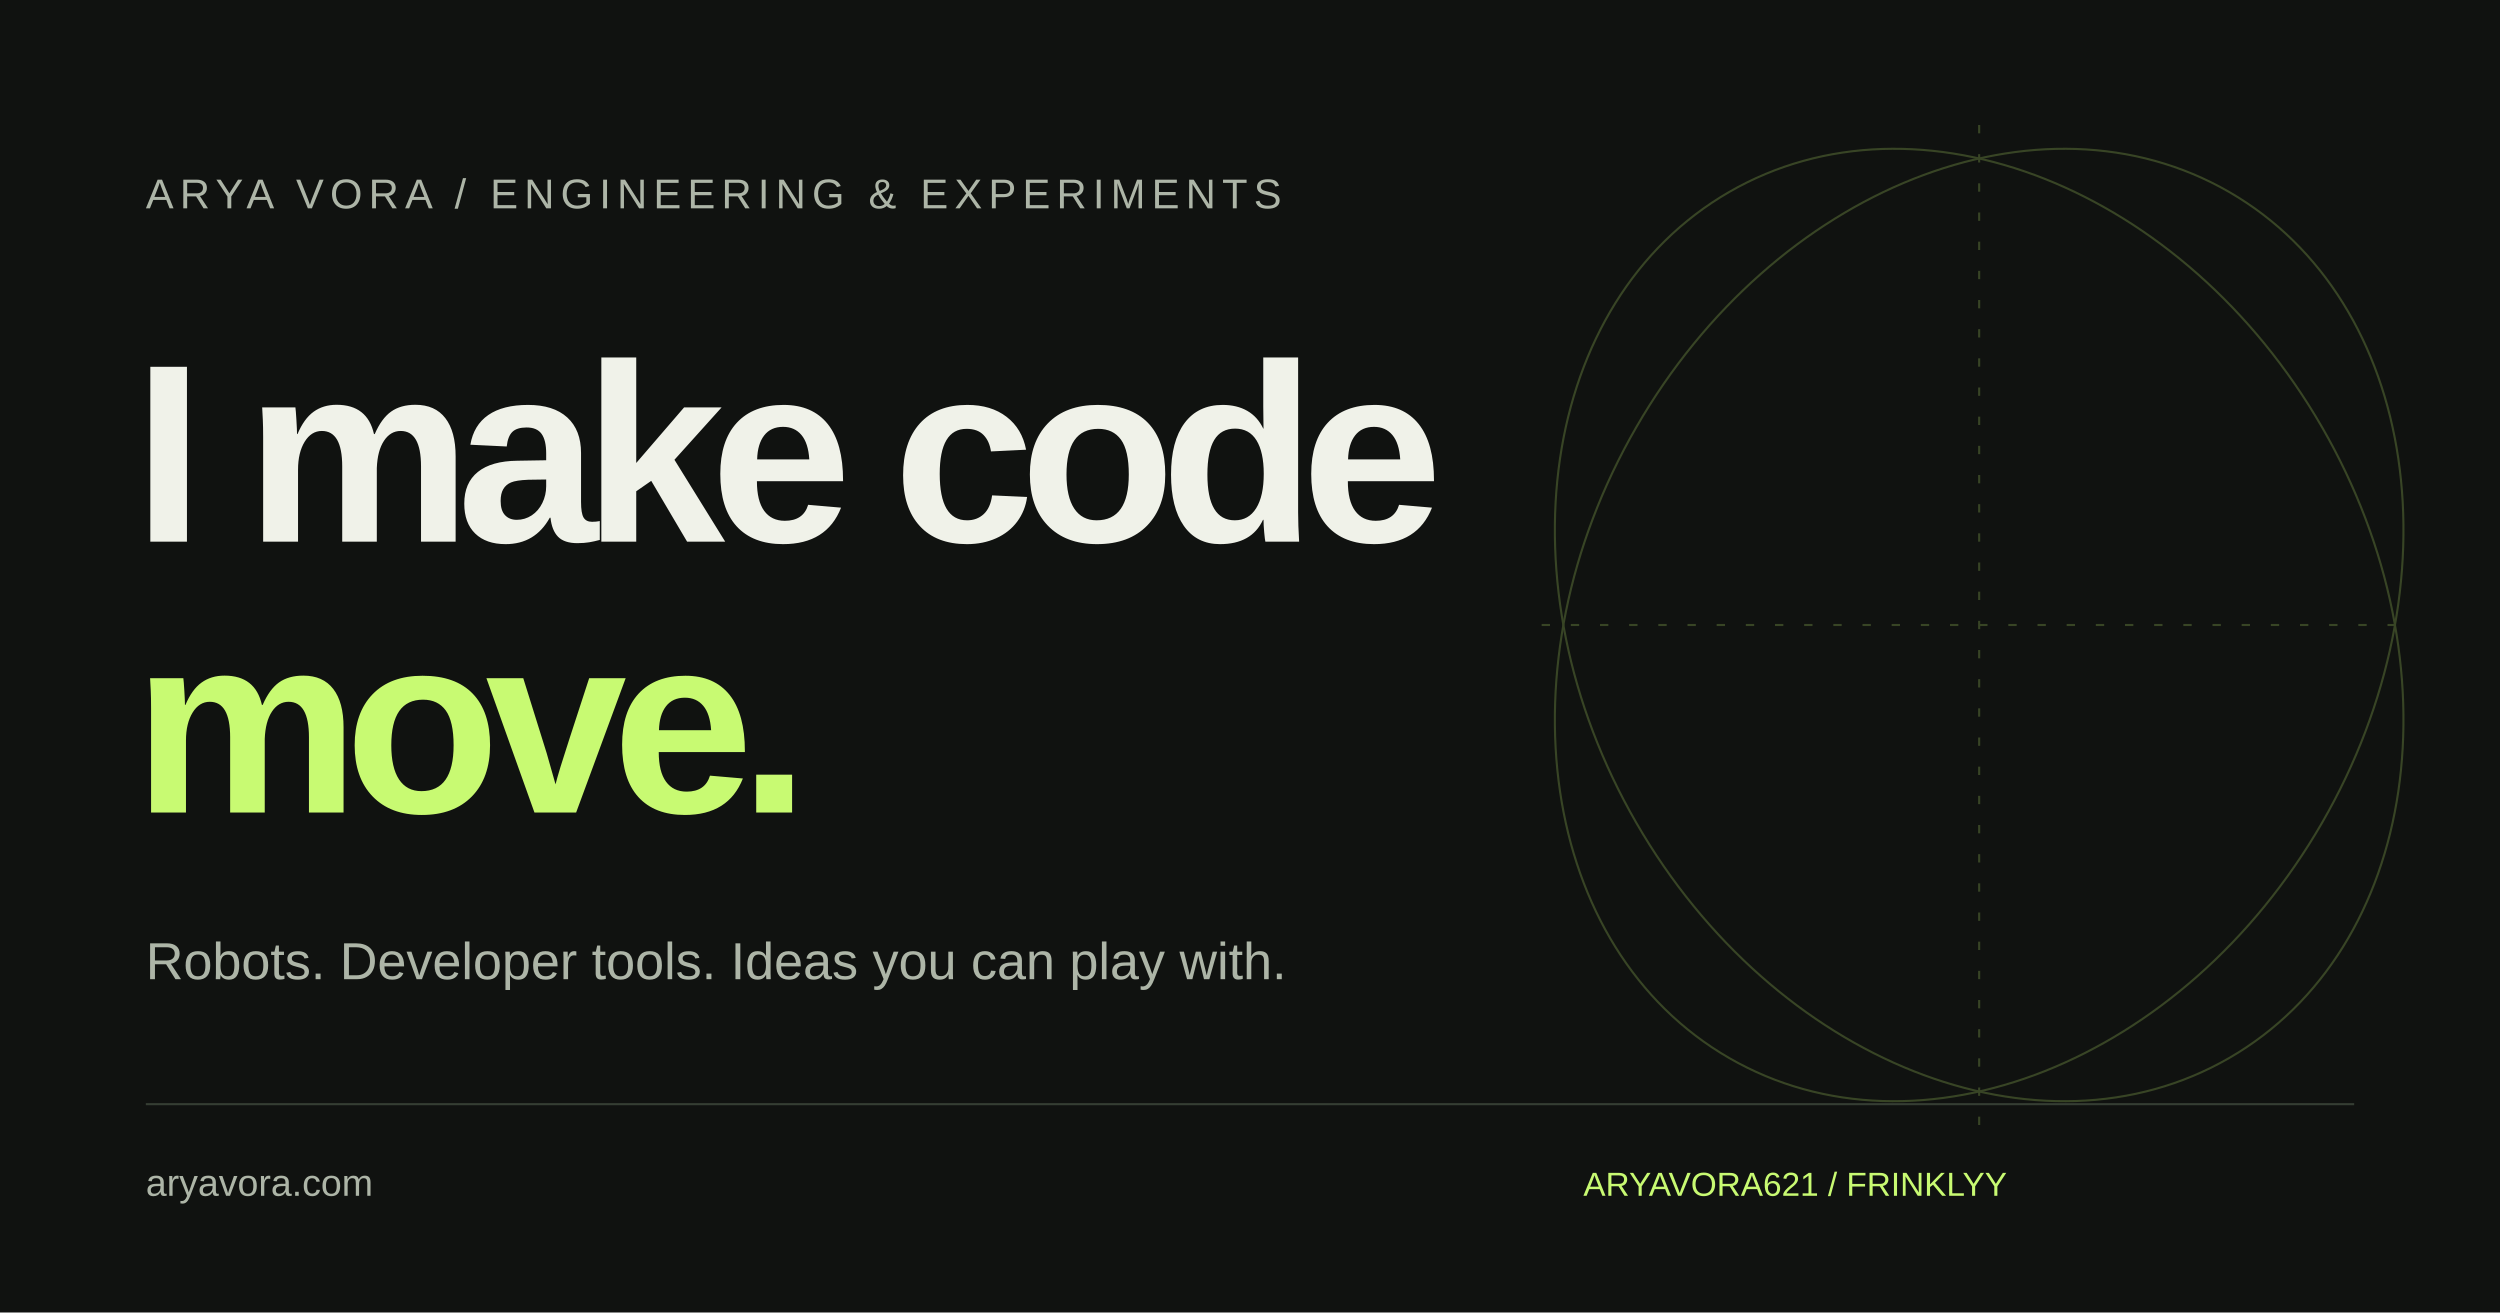
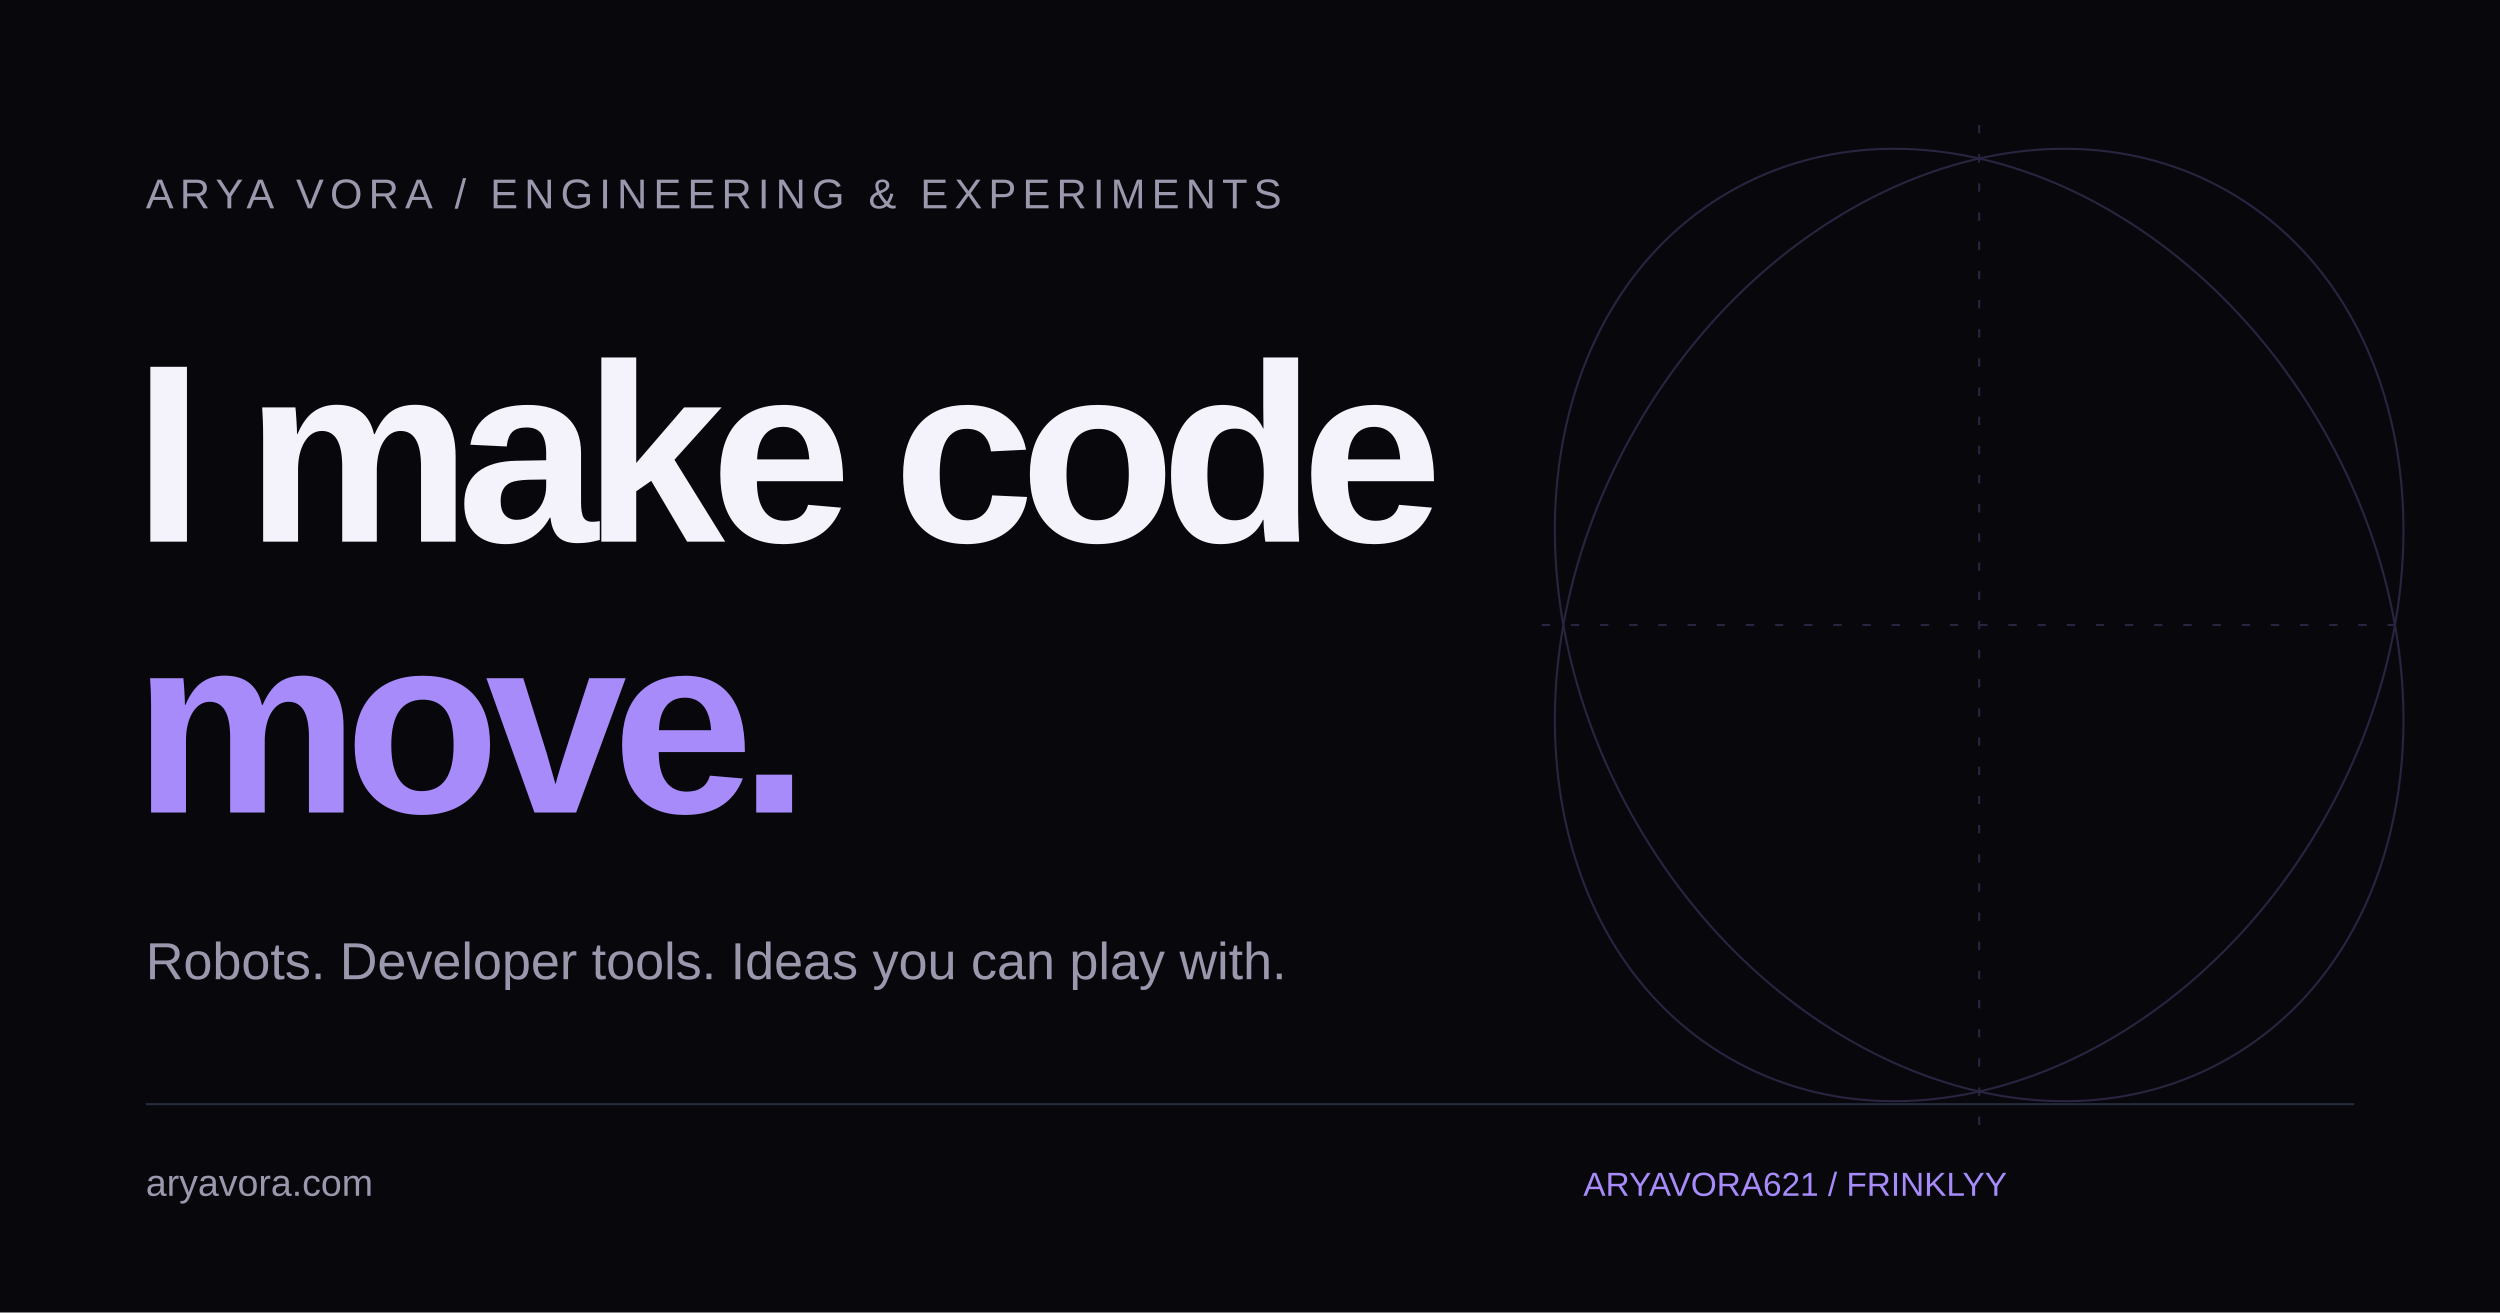
<svg xmlns="http://www.w3.org/2000/svg" width="1200" height="630" viewBox="0 0 1200 630">
-   <rect width="1200" height="630" fill="#101210" />
-   <g fill="none" stroke="#c8fa72" opacity=".22">
+   <rect width="1200" height="630" fill="#07070c" />
+   <g fill="none" stroke="#a78bfa" opacity=".22">
    <ellipse cx="950" cy="300" rx="190" ry="240" transform="rotate(30 950 300)" />
    <ellipse cx="950" cy="300" rx="190" ry="240" transform="rotate(-30 950 300)" />
    <path d="M740 300h420M950 60v480" stroke-dasharray="4 10" />
  </g>
  <g font-family="Arial, sans-serif">
-     <text x="70" y="100" font-size="20" fill="#adb5a7" letter-spacing="3">ARYA VORA / ENGINEERING &amp; EXPERIMENTS</text>
-     <text x="64" y="260" font-size="122" font-weight="600" fill="#f0f2e9" letter-spacing="-7">I make code</text>
-     <text x="64" y="390" font-size="122" font-weight="600" fill="#c8fa72" letter-spacing="-7">move.</text>
-     <text x="70" y="470" font-size="25" fill="#adb5a7">Robots. Developer tools. Ideas you can play with.</text>
-     <path d="M70 530h1060" stroke="#353e33" />
-     <text x="70" y="574" font-size="18" fill="#adb5a7">aryavora.com</text>
-     <text x="760" y="574" font-size="16" fill="#c8fa72">ARYAVORA621 / FRINKLYY</text>
+     <text x="70" y="100" font-size="20" fill="#9b98ad" letter-spacing="3">ARYA VORA / ENGINEERING &amp; EXPERIMENTS</text>
+     <text x="64" y="260" font-size="122" font-weight="600" fill="#f4f2fa" letter-spacing="-7">I make code</text>
+     <text x="64" y="390" font-size="122" font-weight="600" fill="#a78bfa" letter-spacing="-7">move.</text>
+     <text x="70" y="470" font-size="25" fill="#9b98ad">Robots. Developer tools. Ideas you can play with.</text>
+     <path d="M70 530h1060" stroke="#262b3f" />
+     <text x="70" y="574" font-size="18" fill="#9b98ad">aryavora.com</text>
+     <text x="760" y="574" font-size="16" fill="#a78bfa">ARYAVORA621 / FRINKLYY</text>
  </g>
</svg>
